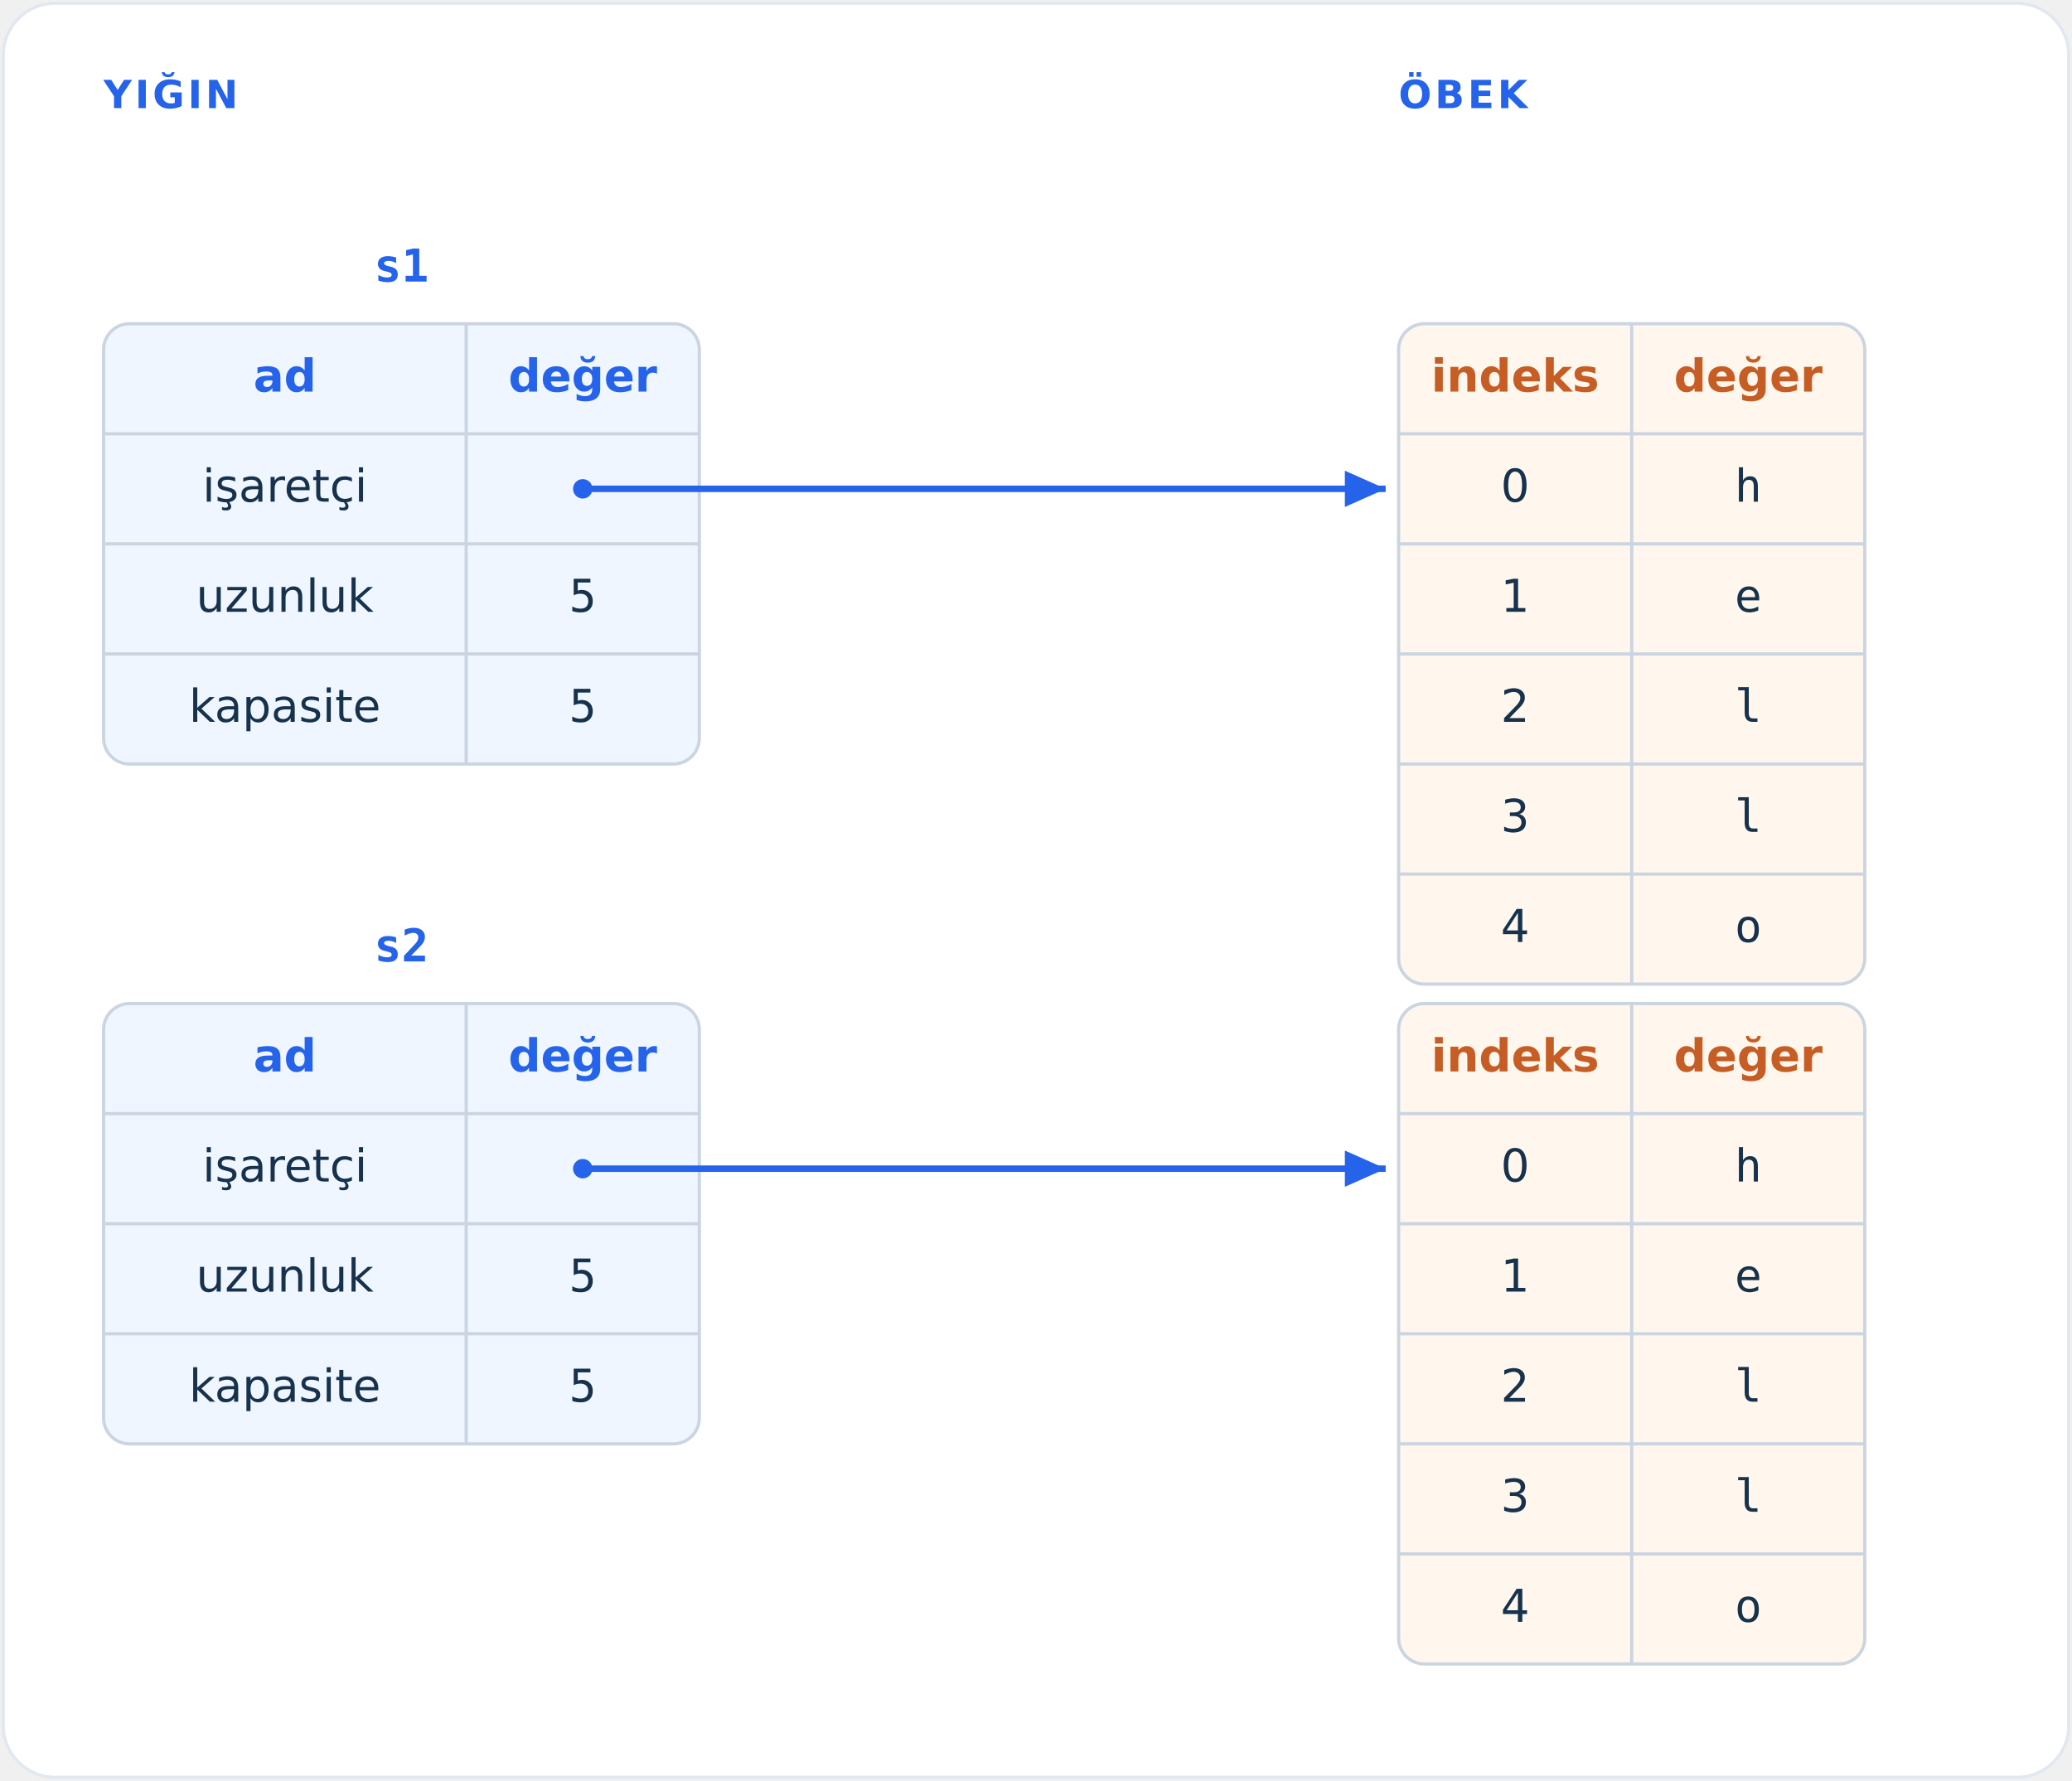
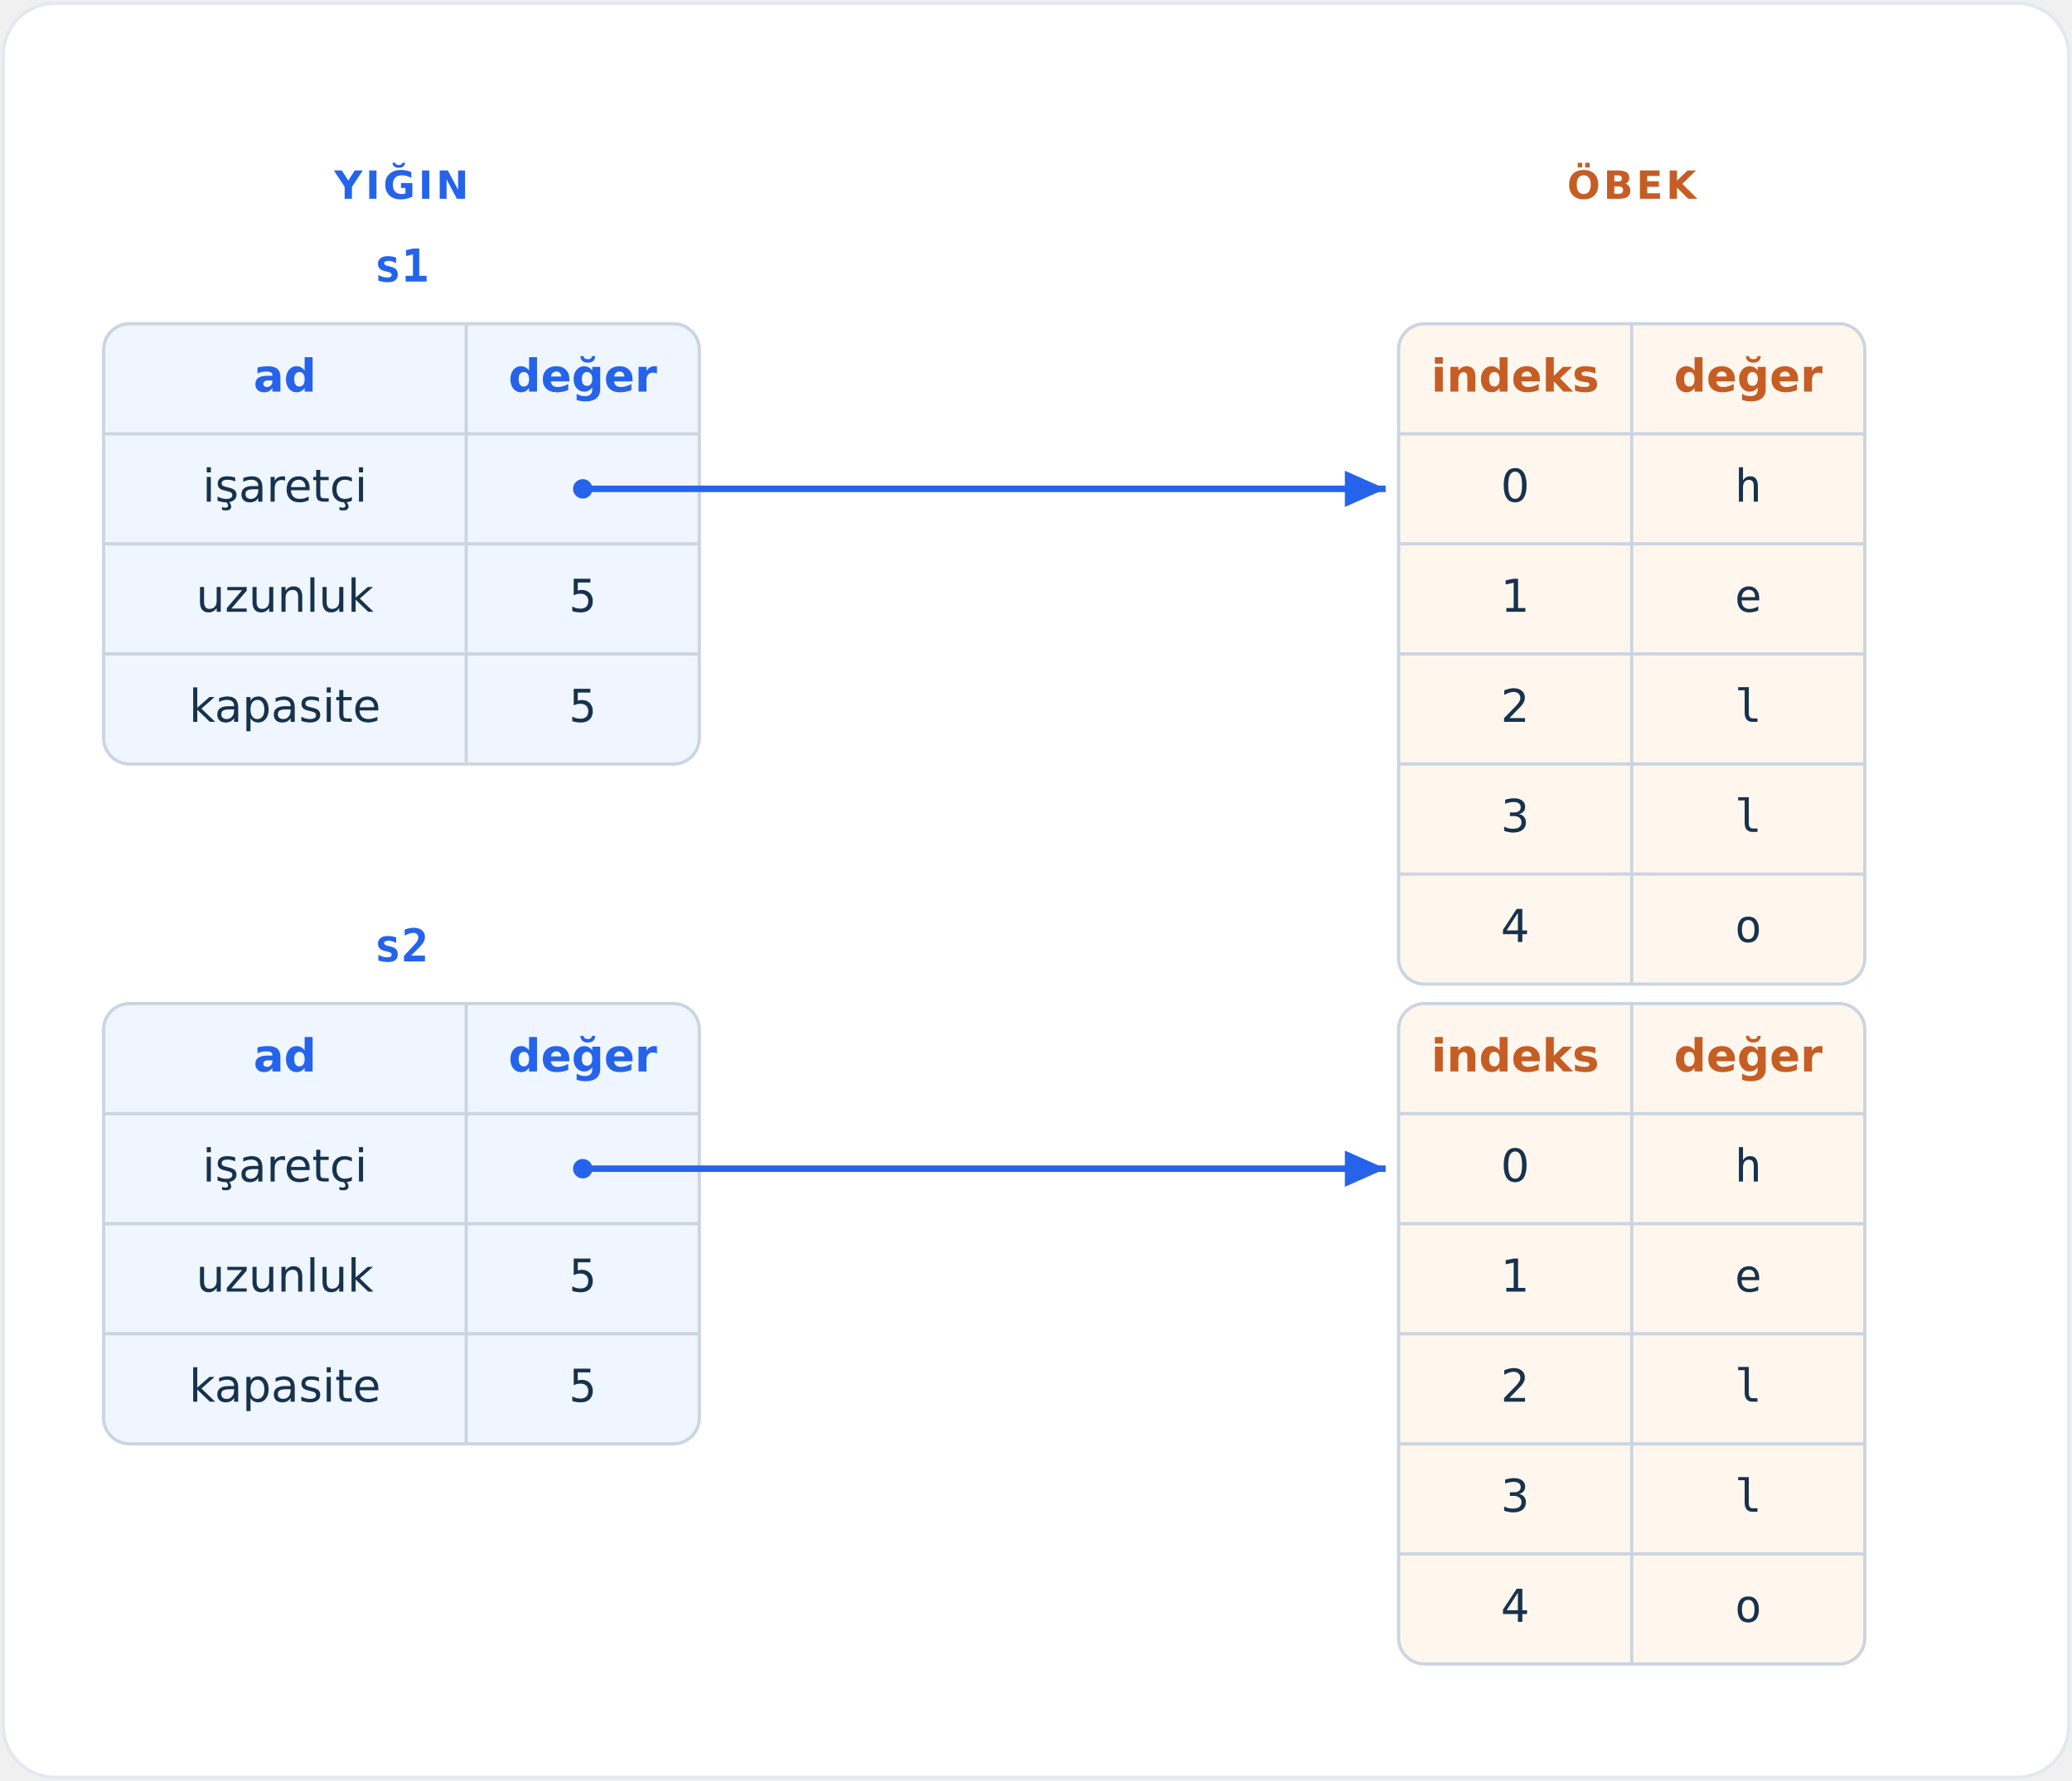
<svg xmlns="http://www.w3.org/2000/svg" width="640" height="550" viewBox="0 0 640 550" preserveAspectRatio="xMidYMid meet" role="img" aria-labelledby="title desc">
  <defs>
    <marker id="arrow" viewBox="0 0 10 10" refX="9" refY="5" markerWidth="7" markerHeight="7" orient="auto-start-reverse">
      <path d="M 0 1 L 9 5 L 0 9 Z" fill="#2563eb" />
    </marker>
  </defs>
  <style>text { font-family: "DejaVu Sans", sans-serif; fill: #17324d; font-size: 14px; } .label { font-size: 12px; font-weight: 600; letter-spacing: 1px; } .code { font-family: "DejaVu Sans Mono", monospace; } .heading { font-weight: 600; } .grid { stroke: #cbd5e1; stroke-width: 1; }</style>
  <rect x="1" y="1" width="638" height="548" rx="16" fill="#fff" stroke="#e2e8f0" />
-   <text x="32" y="30" text-anchor="start" dominant-baseline="middle" class="label" style="fill:#2563eb">YIĞIN</text>
-   <text x="432" y="30" text-anchor="start" dominant-baseline="middle" class="label" style="fill:#2563eb">ÖBEK</text>
+   <text x="124" y="58" text-anchor="middle" dominant-baseline="middle" class="label" style="fill:#2563eb">YIĞIN</text>
+   <text x="504" y="58" text-anchor="middle" dominant-baseline="middle" class="label" style="fill:#c65d24">ÖBEK</text>
  <text x="124.0" y="83" text-anchor="middle" dominant-baseline="middle" class="code heading" style="fill:#2563eb">s1</text>
  <rect x="32" y="100" width="184" height="136" rx="8" fill="#eff6ff" stroke="#cbd5e1" />
  <path d="M32,134 H216 M144,100 V236" class="grid" fill="none" />
  <path d="M32,168 H216" class="grid" />
  <path d="M32,202 H216" class="grid" />
  <text x="88.0" y="117" text-anchor="middle" dominant-baseline="middle" class="heading" style="fill:#2563eb">ad</text>
  <text x="180.0" y="117" text-anchor="middle" dominant-baseline="middle" class="heading" style="fill:#2563eb">değer</text>
  <text x="88.0" y="151" text-anchor="middle" dominant-baseline="middle" class="">işaretçi</text>
  <text x="180.0" y="151" text-anchor="middle" dominant-baseline="middle" class="code" />
  <text x="88.0" y="185" text-anchor="middle" dominant-baseline="middle" class="">uzunluk</text>
  <text x="180.0" y="185" text-anchor="middle" dominant-baseline="middle" class="code">5</text>
  <text x="88.0" y="219" text-anchor="middle" dominant-baseline="middle" class="">kapasite</text>
  <text x="180.0" y="219" text-anchor="middle" dominant-baseline="middle" class="code">5</text>
  <rect x="432" y="100" width="144" height="204" rx="8" fill="#fff7ed" stroke="#cbd5e1" />
  <path d="M432,134 H576 M504,100 V304" class="grid" fill="none" />
  <path d="M432,168 H576" class="grid" />
  <path d="M432,202 H576" class="grid" />
  <path d="M432,236 H576" class="grid" />
  <path d="M432,270 H576" class="grid" />
  <text x="468.0" y="117" text-anchor="middle" dominant-baseline="middle" class="heading" style="fill:#c65d24">indeks</text>
  <text x="540.0" y="117" text-anchor="middle" dominant-baseline="middle" class="heading" style="fill:#c65d24">değer</text>
  <text x="468.0" y="151" text-anchor="middle" dominant-baseline="middle" class="">0</text>
  <text x="540.0" y="151" text-anchor="middle" dominant-baseline="middle" class="code">h</text>
  <text x="468.0" y="185" text-anchor="middle" dominant-baseline="middle" class="">1</text>
  <text x="540.0" y="185" text-anchor="middle" dominant-baseline="middle" class="code">e</text>
  <text x="468.0" y="219" text-anchor="middle" dominant-baseline="middle" class="">2</text>
  <text x="540.0" y="219" text-anchor="middle" dominant-baseline="middle" class="code">l</text>
  <text x="468.0" y="253" text-anchor="middle" dominant-baseline="middle" class="">3</text>
  <text x="540.0" y="253" text-anchor="middle" dominant-baseline="middle" class="code">l</text>
  <text x="468.0" y="287" text-anchor="middle" dominant-baseline="middle" class="">4</text>
  <text x="540.0" y="287" text-anchor="middle" dominant-baseline="middle" class="code">o</text>
  <circle cx="180.0" cy="151" r="3" fill="#2563eb" />
  <path d="M180.0,151 L428,151" fill="none" stroke="#2563eb" stroke-width="2" marker-end="url(#arrow)" />
  <text x="124.0" y="293" text-anchor="middle" dominant-baseline="middle" class="code heading" style="fill:#2563eb">s2</text>
  <rect x="32" y="310" width="184" height="136" rx="8" fill="#eff6ff" stroke="#cbd5e1" />
  <path d="M32,344 H216 M144,310 V446" class="grid" fill="none" />
  <path d="M32,378 H216" class="grid" />
  <path d="M32,412 H216" class="grid" />
  <text x="88.0" y="327" text-anchor="middle" dominant-baseline="middle" class="heading" style="fill:#2563eb">ad</text>
  <text x="180.0" y="327" text-anchor="middle" dominant-baseline="middle" class="heading" style="fill:#2563eb">değer</text>
  <text x="88.0" y="361" text-anchor="middle" dominant-baseline="middle" class="">işaretçi</text>
  <text x="180.0" y="361" text-anchor="middle" dominant-baseline="middle" class="code" />
  <text x="88.0" y="395" text-anchor="middle" dominant-baseline="middle" class="">uzunluk</text>
  <text x="180.0" y="395" text-anchor="middle" dominant-baseline="middle" class="code">5</text>
  <text x="88.0" y="429" text-anchor="middle" dominant-baseline="middle" class="">kapasite</text>
  <text x="180.0" y="429" text-anchor="middle" dominant-baseline="middle" class="code">5</text>
  <rect x="432" y="310" width="144" height="204" rx="8" fill="#fff7ed" stroke="#cbd5e1" />
  <path d="M432,344 H576 M504,310 V514" class="grid" fill="none" />
  <path d="M432,378 H576" class="grid" />
  <path d="M432,412 H576" class="grid" />
  <path d="M432,446 H576" class="grid" />
  <path d="M432,480 H576" class="grid" />
  <text x="468.0" y="327" text-anchor="middle" dominant-baseline="middle" class="heading" style="fill:#c65d24">indeks</text>
  <text x="540.0" y="327" text-anchor="middle" dominant-baseline="middle" class="heading" style="fill:#c65d24">değer</text>
  <text x="468.0" y="361" text-anchor="middle" dominant-baseline="middle" class="">0</text>
  <text x="540.0" y="361" text-anchor="middle" dominant-baseline="middle" class="code">h</text>
  <text x="468.0" y="395" text-anchor="middle" dominant-baseline="middle" class="">1</text>
  <text x="540.0" y="395" text-anchor="middle" dominant-baseline="middle" class="code">e</text>
  <text x="468.0" y="429" text-anchor="middle" dominant-baseline="middle" class="">2</text>
  <text x="540.0" y="429" text-anchor="middle" dominant-baseline="middle" class="code">l</text>
  <text x="468.0" y="463" text-anchor="middle" dominant-baseline="middle" class="">3</text>
  <text x="540.0" y="463" text-anchor="middle" dominant-baseline="middle" class="code">l</text>
  <text x="468.0" y="497" text-anchor="middle" dominant-baseline="middle" class="">4</text>
  <text x="540.0" y="497" text-anchor="middle" dominant-baseline="middle" class="code">o</text>
  <circle cx="180.0" cy="361" r="3" fill="#2563eb" />
  <path d="M180.0,361 L428,361" fill="none" stroke="#2563eb" stroke-width="2" marker-end="url(#arrow)" />
</svg>
